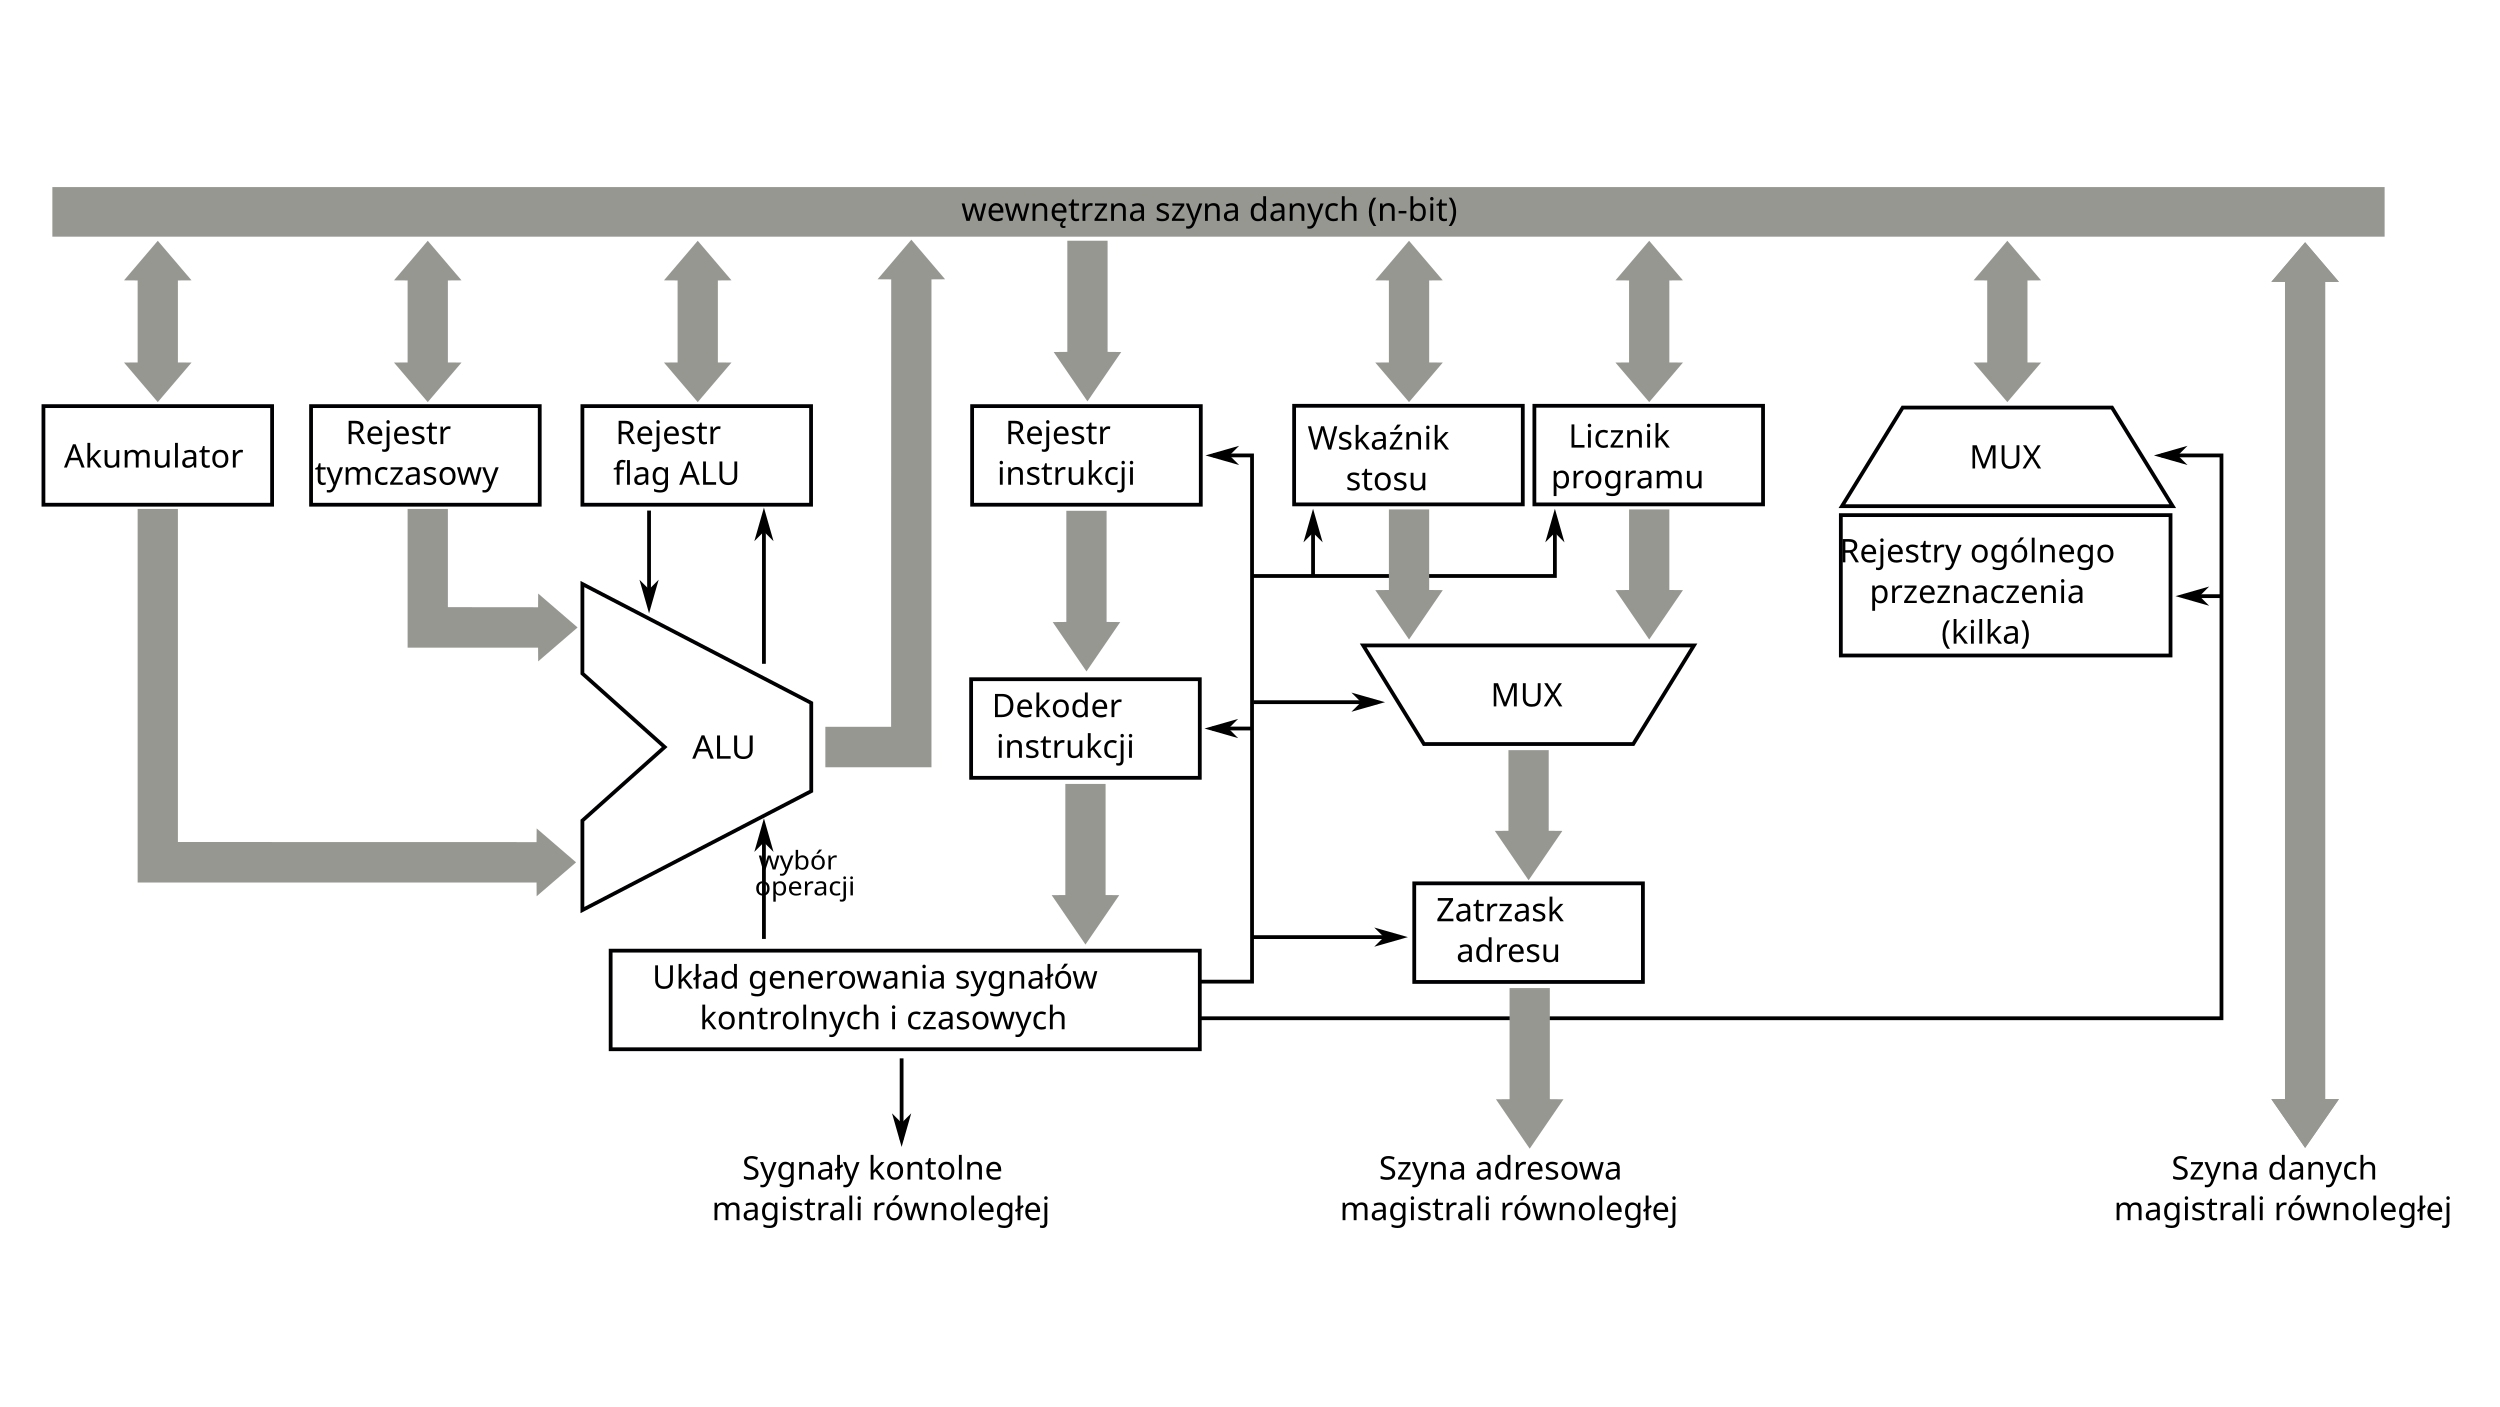
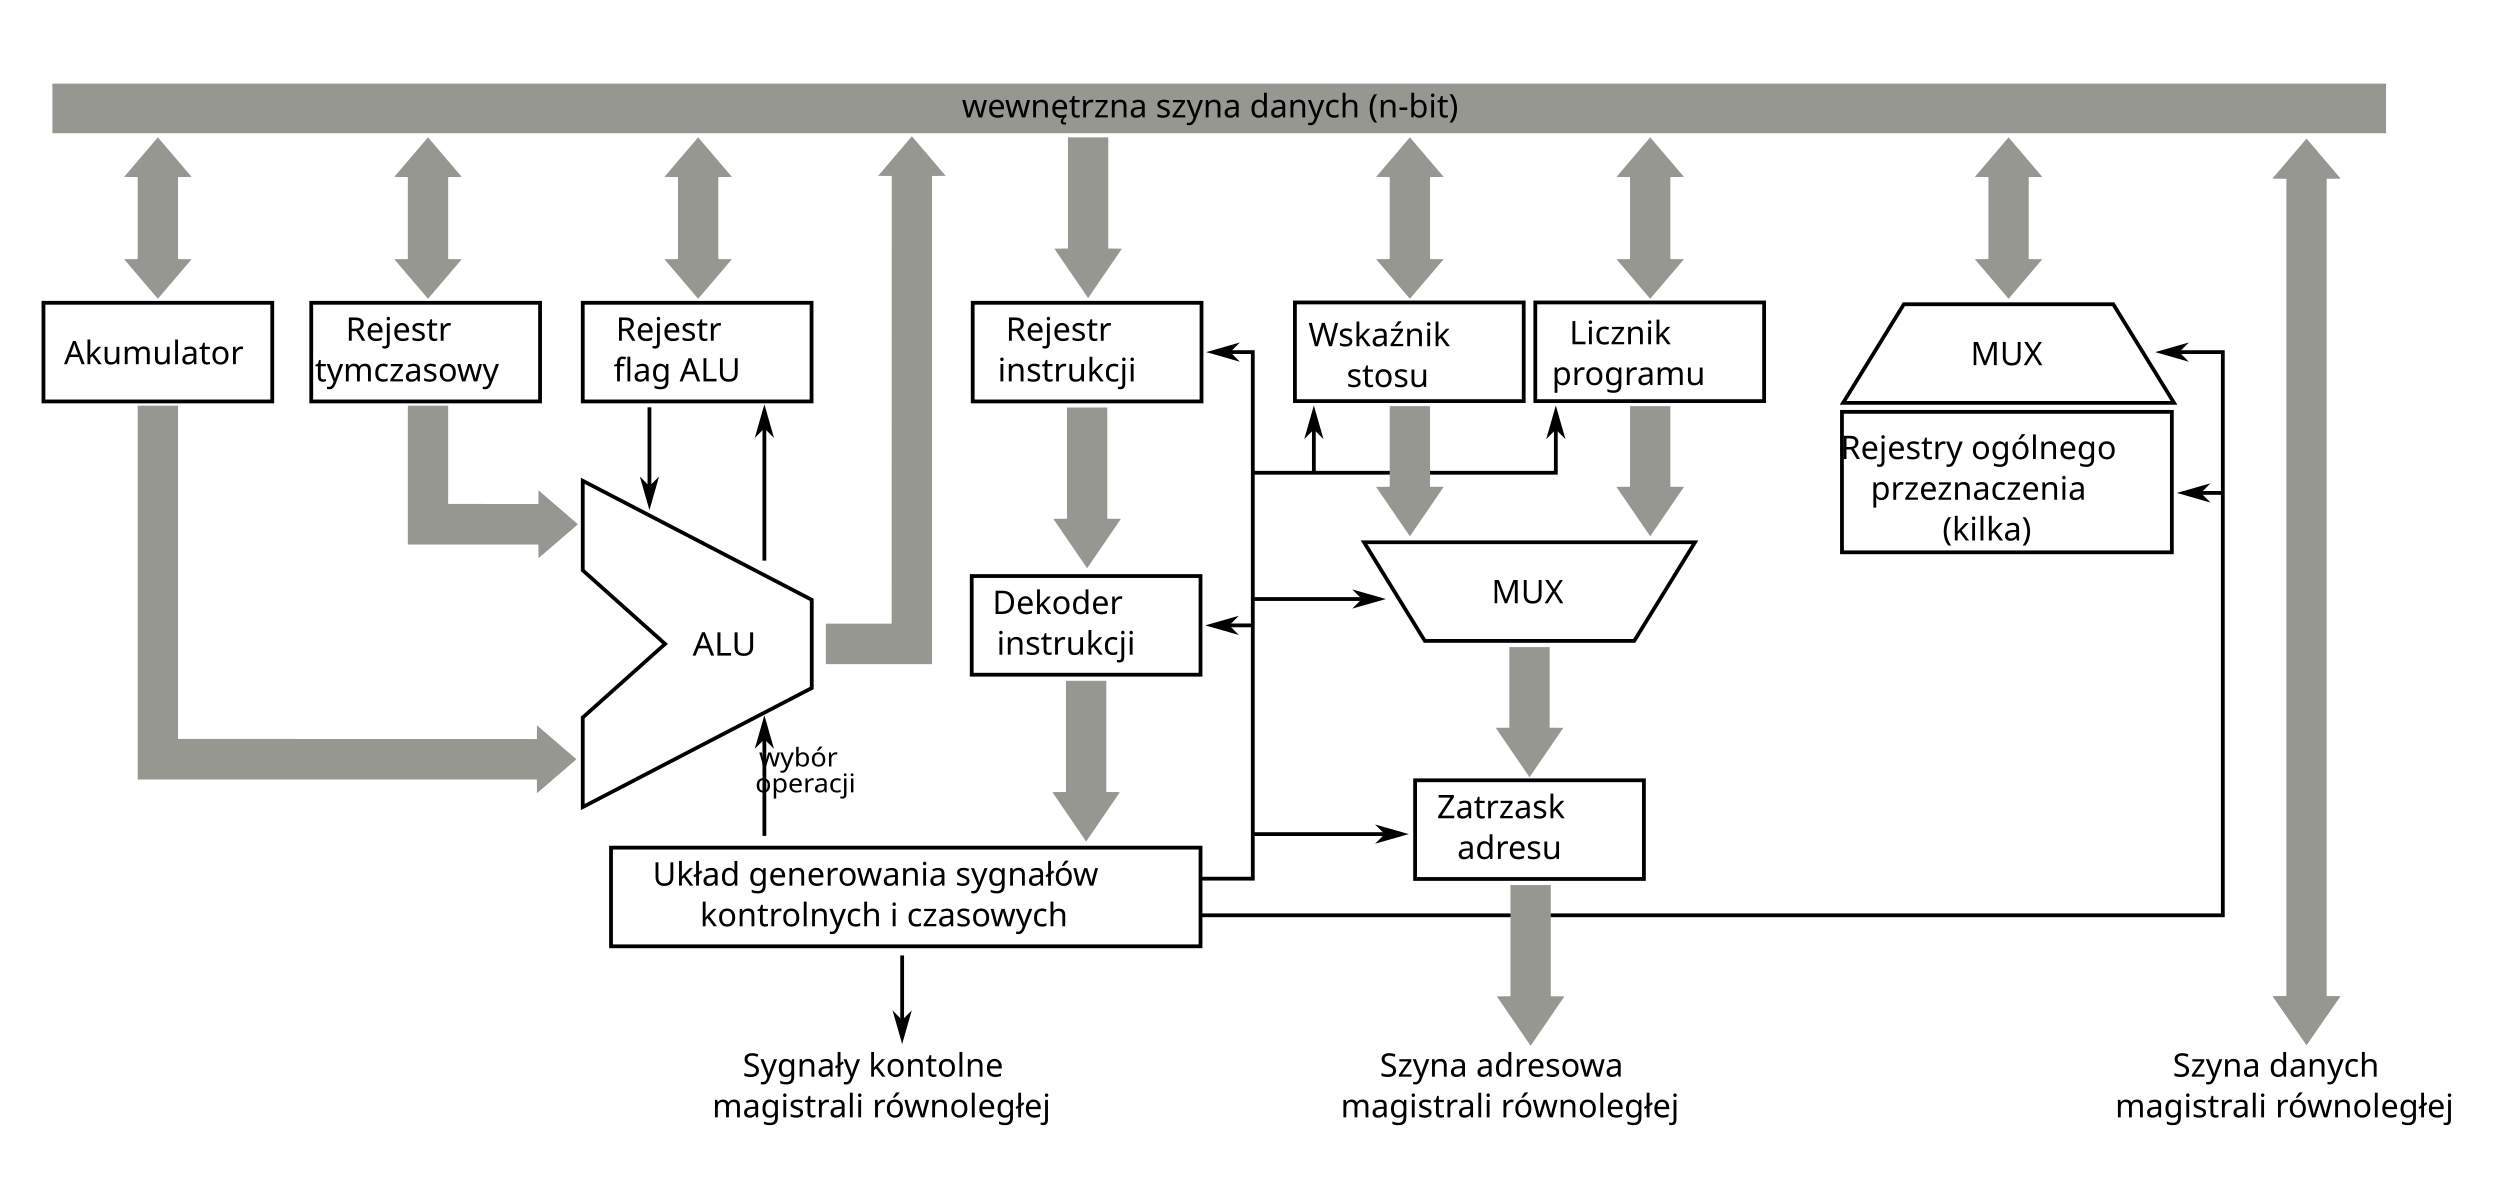
- <svg xmlns="http://www.w3.org/2000/svg" width="1248" height="702" viewBox="0 0 330.2 185.738" version="1.1" id="svg8">
+ <svg xmlns="http://www.w3.org/2000/svg" width="1248" height="600" viewBox="0 20 330 146" version="1.1" id="svg8">
  <defs id="defs2">
    <marker orient="auto" refY="0.0" refX="0.0" id="Arrow1Mend" style="overflow:visible;">
      <path id="path1169" d="M 0.0,0.0 L 5.0,-5.0 L -12.5,0.0 L 5.0,5.0 L 0.0,0.0 z " style="fill-rule:evenodd;stroke:#000000;stroke-width:1pt;stroke-opacity:1;fill:#000000;fill-opacity:1" transform="scale(0.4) rotate(180) translate(10,0)" />
    </marker>
    <marker orient="auto" refY="0.0" refX="0.0" id="Arrow1Lend" style="overflow:visible;">
      <path id="path1163" d="M 0.0,0.0 L 5.0,-5.0 L -12.5,0.0 L 5.0,5.0 L 0.0,0.0 z " style="fill-rule:evenodd;stroke:#000000;stroke-width:1pt;stroke-opacity:1;fill:#000000;fill-opacity:1" transform="scale(0.8) rotate(180) translate(12.5,0)" />
    </marker>
    <marker orient="auto" refY="0" refX="0" id="Arrow1Mend-1" style="overflow:visible">
      <path id="path1169-5" d="M 0,0 5,-5 -12.5,0 5,5 Z" style="fill:#000000;fill-opacity:1;fill-rule:evenodd;stroke:#000000;stroke-width:1pt;stroke-opacity:1" transform="matrix(-0.4,0,0,-0.4,-4,0)" />
    </marker>
    <marker orient="auto" refY="0" refX="0" id="Arrow1Mend-1-1" style="overflow:visible">
      <path id="path1169-5-0" d="M 0,0 5,-5 -12.5,0 5,5 Z" style="fill:#000000;fill-opacity:1;fill-rule:evenodd;stroke:#000000;stroke-width:1pt;stroke-opacity:1" transform="matrix(-0.4,0,0,-0.4,-4,0)" />
    </marker>
    <marker orient="auto" refY="0" refX="0" id="Arrow1Mend-1-1-6" style="overflow:visible">
      <path id="path1169-5-0-2" d="M 0,0 5,-5 -12.5,0 5,5 Z" style="fill:#000000;fill-opacity:1;fill-rule:evenodd;stroke:#000000;stroke-width:1pt;stroke-opacity:1" transform="matrix(-0.4,0,0,-0.4,-4,0)" />
    </marker>
    <marker orient="auto" refY="0" refX="0" id="Arrow1Mend-1-1-6-4" style="overflow:visible">
      <path id="path1169-5-0-2-4" d="M 0,0 5,-5 -12.5,0 5,5 Z" style="fill:#000000;fill-opacity:1;fill-rule:evenodd;stroke:#000000;stroke-width:1pt;stroke-opacity:1" transform="matrix(-0.4,0,0,-0.4,-4,0)" />
    </marker>
    <marker orient="auto" refY="0" refX="0" id="Arrow1Mend-1-1-6-9" style="overflow:visible">
      <path id="path1169-5-0-2-3" d="M 0,0 5,-5 -12.5,0 5,5 Z" style="fill:#000000;fill-opacity:1;fill-rule:evenodd;stroke:#000000;stroke-width:1pt;stroke-opacity:1" transform="matrix(-0.4,0,0,-0.4,-4,0)" />
    </marker>
    <marker orient="auto" refY="0" refX="0" id="Arrow1Mend-1-1-6-4-0" style="overflow:visible">
      <path id="path1169-5-0-2-4-5" d="M 0,0 5,-5 -12.5,0 5,5 Z" style="fill:#000000;fill-opacity:1;fill-rule:evenodd;stroke:#000000;stroke-width:1pt;stroke-opacity:1" transform="matrix(-0.4,0,0,-0.4,-4,0)" />
    </marker>
    <marker orient="auto" refY="0" refX="0" id="Arrow1Mend-1-1-6-4-0-2" style="overflow:visible">
      <path id="path1169-5-0-2-4-5-9" d="M 0,0 5,-5 -12.5,0 5,5 Z" style="fill:#000000;fill-opacity:1;fill-rule:evenodd;stroke:#000000;stroke-width:1pt;stroke-opacity:1" transform="matrix(-0.4,0,0,-0.4,-4,0)" />
    </marker>
    <marker orient="auto" refY="0" refX="0" id="Arrow1Mend-1-1-6-9-8" style="overflow:visible">
      <path id="path1169-5-0-2-3-9" d="M 0,0 5,-5 -12.5,0 5,5 Z" style="fill:#000000;fill-opacity:1;fill-rule:evenodd;stroke:#000000;stroke-width:1pt;stroke-opacity:1" transform="matrix(-0.4,0,0,-0.4,-4,0)" />
    </marker>
    <marker orient="auto" refY="0" refX="0" id="Arrow1Mend-1-1-6-4-6" style="overflow:visible">
      <path id="path1169-5-0-2-4-8" d="M 0,0 5,-5 -12.5,0 5,5 Z" style="fill:#000000;fill-opacity:1;fill-rule:evenodd;stroke:#000000;stroke-width:1pt;stroke-opacity:1" transform="matrix(-0.4,0,0,-0.4,-4,0)" />
    </marker>
    <marker orient="auto" refY="0" refX="0" id="Arrow1Mend-1-1-6-4-6-9" style="overflow:visible">
      <path id="path1169-5-0-2-4-8-0" d="M 0,0 5,-5 -12.5,0 5,5 Z" style="fill:#000000;fill-opacity:1;fill-rule:evenodd;stroke:#000000;stroke-width:1pt;stroke-opacity:1" transform="matrix(-0.4,0,0,-0.4,-4,0)" />
    </marker>
    <marker orient="auto" refY="0" refX="0" id="Arrow1Mend-1-1-6-4-3" style="overflow:visible">
      <path id="path1169-5-0-2-4-3" d="M 0,0 5,-5 -12.5,0 5,5 Z" style="fill:#000000;fill-opacity:1;fill-rule:evenodd;stroke:#000000;stroke-width:1pt;stroke-opacity:1" transform="matrix(-0.4,0,0,-0.4,-4,0)" />
    </marker>
    <marker orient="auto" refY="0" refX="0" id="Arrow1Mend-1-1-65" style="overflow:visible">
      <path id="path1169-5-0-26" d="M 0,0 5,-5 -12.5,0 5,5 Z" style="fill:#000000;fill-opacity:1;fill-rule:evenodd;stroke:#000000;stroke-width:1pt;stroke-opacity:1" transform="matrix(-0.4,0,0,-0.4,-4,0)" />
    </marker>
  </defs>
  <g id="layer1" transform="translate(0,-111.2625)" style="display:inline">
    <path id="data_bus" style="opacity:1;fill:#979792;fill-opacity:1;fill-rule:evenodd;stroke:none;stroke-width:0.265;stroke-linecap:butt;stroke-linejoin:miter;stroke-miterlimit:4;stroke-dasharray:none;stroke-dashoffset:0;stroke-opacity:1" d="m 308.923,148.491 -4.461,-5.229 -4.461,5.229 1.801,0.013 v 107.922 l -1.801,0.013 4.461,6.437 4.461,-6.437 -1.801,-0.013 V 148.505 Z" />
    <path id="rect3924-3-7-5-1" style="opacity:1;fill:#979792;fill-opacity:1;fill-rule:evenodd;stroke:none;stroke-width:0.265;stroke-linecap:butt;stroke-linejoin:miter;stroke-miterlimit:4;stroke-dasharray:none;stroke-dashoffset:0;stroke-opacity:1" d="m 25.299,148.292 -4.461,-5.229 -4.461,5.229 1.801,0.013 v 10.829 l -1.801,0.013 4.461,5.229 4.461,-5.229 -1.801,-0.013 V 148.305 Z" />
    <path style="opacity:1;fill:#979792;fill-opacity:1;fill-rule:evenodd;stroke:none;stroke-width:0.265;stroke-linecap:butt;stroke-linejoin:miter;stroke-miterlimit:4;stroke-dasharray:none;stroke-dashoffset:0;stroke-opacity:1" d="m 314.961,135.972 v 6.552 H 6.915 l -2.38e-5,-6.552 z" id="internal_bus" />
    <path style="opacity:1;fill:none;fill-opacity:1;fill-rule:evenodd;stroke:#000002;stroke-width:0.5;stroke-linecap:butt;stroke-linejoin:miter;stroke-miterlimit:4;stroke-dasharray:none;stroke-dashoffset:0;stroke-opacity:1" d="m 188.078,209.538 h 27.636 l 8.023,-13.023 h -43.682 z" id="rect818-5" />
    <path id="rect3924-3-7-5-1-4" style="opacity:1;fill:#979792;fill-opacity:1;fill-rule:evenodd;stroke:none;stroke-width:0.265;stroke-linecap:butt;stroke-linejoin:miter;stroke-miterlimit:4;stroke-dasharray:none;stroke-dashoffset:0;stroke-opacity:1" d="m 190.566,148.292 -4.461,-5.229 -4.461,5.229 1.801,0.013 v 10.829 l -1.801,0.013 4.461,5.229 4.461,-5.229 -1.801,-0.013 V 148.305 Z" />
    <rect style="opacity:1;fill:none;fill-opacity:1;fill-rule:evenodd;stroke:#000002;stroke-width:0.5;stroke-linecap:butt;stroke-linejoin:miter;stroke-miterlimit:4;stroke-dasharray:none;stroke-dashoffset:0;stroke-opacity:1" id="rect818-0" width="30.202" height="13.023" x="41.085" y="164.903" />
    <path id="rect3924-3-7-5-1-2" style="opacity:1;fill:#979792;fill-opacity:1;fill-rule:evenodd;stroke:none;stroke-width:0.265;stroke-linecap:butt;stroke-linejoin:miter;stroke-miterlimit:4;stroke-dasharray:none;stroke-dashoffset:0;stroke-opacity:1" d="m 60.958,148.292 -4.461,-5.229 -4.461,5.229 1.801,0.013 v 10.829 l -1.801,0.013 4.461,5.229 4.461,-5.229 -1.801,-0.013 V 148.305 Z" />
    <path style="opacity:1;fill:#979792;fill-opacity:1;fill-rule:evenodd;stroke:none;stroke-width:0.265;stroke-linecap:butt;stroke-linejoin:miter;stroke-miterlimit:4;stroke-dasharray:none;stroke-dashoffset:0;stroke-opacity:1" d="m 148.092,157.757 -1.801,-0.017 v -14.677 h -5.32 v 14.677 l -1.801,0.017 4.461,6.523 z" id="to_rejestr_instruckcji" />
    <path id="rect3924-3-7-5-1-2-2" style="opacity:1;fill:#979792;fill-opacity:1;fill-rule:evenodd;stroke:none;stroke-width:0.265;stroke-linecap:butt;stroke-linejoin:miter;stroke-miterlimit:4;stroke-dasharray:none;stroke-dashoffset:0;stroke-opacity:1" d="m 96.617,148.292 -4.461,-5.229 -4.461,5.229 1.801,0.013 v 10.829 l -1.801,0.013 4.461,5.229 4.461,-5.229 -1.801,-0.013 v -10.829 z" />
    <path style="opacity:1;fill:none;fill-opacity:1;fill-rule:evenodd;stroke:#000002;stroke-width:0.5;stroke-linecap:butt;stroke-linejoin:miter;stroke-miterlimit:4;stroke-dasharray:none;stroke-dashoffset:0;stroke-opacity:1" d="m 107.151,204.113 v 11.64 l -30.228,15.712 v -11.818 l 10.867,-9.714 -10.867,-9.714 v -11.818 z" id="alu" />
    <rect style="opacity:1;fill:none;fill-opacity:1;fill-rule:evenodd;stroke:#000002;stroke-width:0.5;stroke-linecap:butt;stroke-linejoin:miter;stroke-miterlimit:4;stroke-dasharray:none;stroke-dashoffset:0;stroke-opacity:1" id="rect818-0-0" width="30.202" height="13.023" x="76.923" y="164.903" />
    <rect style="opacity:1;fill:none;fill-opacity:1;fill-rule:evenodd;stroke:#000002;stroke-width:0.5;stroke-linecap:butt;stroke-linejoin:miter;stroke-miterlimit:4;stroke-dasharray:none;stroke-dashoffset:0;stroke-opacity:1" id="rect818-0-2" width="30.202" height="13.023" x="5.737" y="164.903" />
    <path id="rect3924-3-7-5-6-7-7" style="opacity:1;fill:#979792;fill-opacity:1;fill-rule:evenodd;stroke:none;stroke-width:0.265;stroke-linecap:butt;stroke-linejoin:miter;stroke-miterlimit:4;stroke-dasharray:none;stroke-dashoffset:0;stroke-opacity:1" d="m 53.837,178.48 h 5.32 v 12.974 l 11.911,0.013 0.013,-1.809 5.206,4.481 -5.206,4.481 -0.013,-1.809 H 53.837 Z" />
    <path id="rect3924-3-7-5-6-7-7-6" style="opacity:1;fill:#979792;fill-opacity:1;fill-rule:evenodd;stroke:none;stroke-width:0.265;stroke-linecap:butt;stroke-linejoin:miter;stroke-miterlimit:4;stroke-dasharray:none;stroke-dashoffset:0;stroke-opacity:1" d="m 18.178,178.48 h 5.32 v 43.995 l 47.369,0.013 0.013,-1.809 5.206,4.481 -5.206,4.481 -0.013,-1.809 h -52.689 z" />
    <path id="rect3924-3-7-5-6-7-7-2" style="opacity:1;fill:#979792;fill-opacity:1;fill-rule:evenodd;stroke:none;stroke-width:0.265;stroke-linecap:butt;stroke-linejoin:miter;stroke-miterlimit:4;stroke-dasharray:none;stroke-dashoffset:0;stroke-opacity:1" d="m 109.012,212.605 v -5.343 h 8.684 l 0.013,-59.099 -1.801,-0.013 4.461,-5.229 4.461,5.229 -1.801,0.013 v 64.442 z" />
    <path style="fill:none;stroke:#000000;stroke-width:0.5;stroke-linecap:butt;stroke-linejoin:miter;stroke-miterlimit:4;stroke-dasharray:none;stroke-opacity:1;marker-end:url(#Arrow1Mend)" d="m 85.727,178.7 v 12.59" id="path1158" />
    <path style="fill:none;stroke:#000000;stroke-width:0.5;stroke-linecap:butt;stroke-linejoin:miter;stroke-miterlimit:4;stroke-dasharray:none;stroke-opacity:1;marker-end:url(#Arrow1Mend-1)" d="M 100.899,198.938 V 179.287" id="path1158-9" />
    <rect style="opacity:1;fill:none;fill-opacity:1;fill-rule:evenodd;stroke:#000002;stroke-width:0.5;stroke-linecap:butt;stroke-linejoin:miter;stroke-miterlimit:4;stroke-dasharray:none;stroke-dashoffset:0;stroke-opacity:1" id="rejestr_instruckcji" width="30.202" height="13.023" x="128.398" y="164.903" />
    <path style="opacity:1;fill:#979792;fill-opacity:1;fill-rule:evenodd;stroke:none;stroke-width:0.265;stroke-linecap:butt;stroke-linejoin:miter;stroke-miterlimit:4;stroke-dasharray:none;stroke-dashoffset:0;stroke-opacity:1" d="m 147.961,193.425 -1.801,-0.017 V 178.732 h -5.32 v 14.677 l -1.801,0.017 4.461,6.523 z" id="to_dekoder_instruckcji" />
    <rect style="opacity:1;fill:none;fill-opacity:1;fill-rule:evenodd;stroke:#000002;stroke-width:0.5;stroke-linecap:butt;stroke-linejoin:miter;stroke-miterlimit:4;stroke-dasharray:none;stroke-dashoffset:0;stroke-opacity:1" id="dekoder_instruckcji" width="30.202" height="13.023" x="128.266" y="200.974" />
    <path style="opacity:1;fill:#979792;fill-opacity:1;fill-rule:evenodd;stroke:none;stroke-width:0.265;stroke-linecap:butt;stroke-linejoin:miter;stroke-miterlimit:4;stroke-dasharray:none;stroke-dashoffset:0;stroke-opacity:1" d="m 147.829,229.496 -1.801,-0.017 v -14.677 h -5.32 v 14.677 l -1.801,0.017 4.461,6.523 z" id="to_konfiguracja" />
    <rect style="opacity:1;fill:none;fill-opacity:1;fill-rule:evenodd;stroke:#000002;stroke-width:0.5;stroke-linecap:butt;stroke-linejoin:miter;stroke-miterlimit:4;stroke-dasharray:none;stroke-dashoffset:0;stroke-opacity:1" id="konfigurator" width="77.815" height="13.023" x="80.654" y="236.825" />
    <path style="fill:none;stroke:#000000;stroke-width:0.5;stroke-linecap:butt;stroke-linejoin:miter;stroke-miterlimit:4;stroke-dasharray:none;stroke-opacity:1;marker-end:url(#Arrow1Mend-1-1)" d="M 100.899,235.276 V 220.329" id="sygnaly_kontrolne8" />
    <path style="fill:none;stroke:#000000;stroke-width:0.5;stroke-linecap:butt;stroke-linejoin:miter;stroke-miterlimit:4;stroke-dasharray:none;stroke-opacity:1;marker-end:url(#Arrow1Mend-1-1-6)" d="m 158.469,240.919 h 6.9 v -69.505 h -5.163" id="sygnaly_kontrolne3" />
    <path style="fill:none;stroke:#000000;stroke-width:0.5;stroke-linecap:butt;stroke-linejoin:miter;stroke-miterlimit:4;stroke-dasharray:none;stroke-opacity:1;marker-end:url(#Arrow1Mend-1-1-6-4)" d="m 165.237,207.485 h -5.163" id="sygnaly_kontrolne7" />
    <path style="fill:none;stroke:#000000;stroke-width:0.5;stroke-linecap:butt;stroke-linejoin:miter;stroke-miterlimit:4;stroke-dasharray:none;stroke-opacity:1;marker-end:url(#Arrow1Mend-1-1-6-4-0)" d="m 165.368,187.339 h 40.001 v -7.897" id="sygnaly_kontrolne4" />
    <path style="fill:none;stroke:#000000;stroke-width:0.5;stroke-linecap:butt;stroke-linejoin:miter;stroke-miterlimit:4;stroke-dasharray:none;stroke-opacity:1;marker-end:url(#Arrow1Mend-1-1-6-4-0-2)" d="m 173.429,187.324 v -7.882" id="sygnaly_kontrolne5" />
    <path style="opacity:1;fill:none;fill-opacity:1;fill-rule:evenodd;stroke:#000002;stroke-width:0.5;stroke-linecap:butt;stroke-linejoin:miter;stroke-miterlimit:4;stroke-dasharray:none;stroke-dashoffset:0;stroke-opacity:1" d="m 251.311,165.091 h 27.636 l 8.023,13.023 h -43.682 z" id="rect818-5-3" />
    <path id="to_from_registers" style="opacity:1;fill:#979792;fill-opacity:1;fill-rule:evenodd;stroke:none;stroke-width:0.265;stroke-linecap:butt;stroke-linejoin:miter;stroke-miterlimit:4;stroke-dasharray:none;stroke-dashoffset:0;stroke-opacity:1" d="m 269.591,148.292 -4.461,-5.229 -4.461,5.229 1.801,0.013 v 10.829 l -1.801,0.013 4.461,5.229 4.461,-5.229 -1.801,-0.013 V 148.305 Z" />
    <rect style="opacity:1;fill:none;fill-opacity:1;fill-rule:evenodd;stroke:#000002;stroke-width:0.5;stroke-linecap:butt;stroke-linejoin:miter;stroke-miterlimit:4;stroke-dasharray:none;stroke-dashoffset:0;stroke-opacity:1" id="rect818-0-0-1-0-9" width="43.546" height="18.541" x="243.138" y="179.3" />
    <path style="fill:none;stroke:#000000;stroke-width:0.5;stroke-linecap:butt;stroke-linejoin:miter;stroke-miterlimit:4;stroke-dasharray:none;stroke-opacity:1;marker-end:url(#Arrow1Mend-1-1-6-9-8)" d="m 158.549,245.754 h 134.864 v -74.339 h -7.943" id="sygnaly_kontrolne10" />
    <path id="rect3924-3-7-5-1-4-8" style="opacity:1;fill:#979792;fill-opacity:1;fill-rule:evenodd;stroke:none;stroke-width:0.265;stroke-linecap:butt;stroke-linejoin:miter;stroke-miterlimit:4;stroke-dasharray:none;stroke-dashoffset:0;stroke-opacity:1" d="m 222.288,148.292 -4.461,-5.229 -4.461,5.229 1.801,0.013 v 10.829 l -1.801,0.013 4.461,5.229 4.461,-5.229 -1.801,-0.013 V 148.305 Z" />
    <path style="opacity:1;fill:#979792;fill-opacity:1;fill-rule:evenodd;stroke:none;stroke-width:0.265;stroke-linecap:butt;stroke-linejoin:miter;stroke-miterlimit:4;stroke-dasharray:none;stroke-dashoffset:0;stroke-opacity:1" d="m 190.566,189.206 -1.801,-0.017 v -10.648 h -5.32 v 10.648 l -1.801,0.017 4.461,6.523 z" id="rect3924-3-7-5-67-5-3" />
    <path style="opacity:1;fill:#979792;fill-opacity:1;fill-rule:evenodd;stroke:none;stroke-width:0.265;stroke-linecap:butt;stroke-linejoin:miter;stroke-miterlimit:4;stroke-dasharray:none;stroke-dashoffset:0;stroke-opacity:1" d="m 222.288,189.206 -1.801,-0.017 v -10.648 h -5.32 v 10.648 l -1.801,0.017 4.461,6.523 z" id="from_licznik_programu" />
    <rect style="opacity:1;fill:none;fill-opacity:1;fill-rule:evenodd;stroke:#000002;stroke-width:0.5;stroke-linecap:butt;stroke-linejoin:miter;stroke-miterlimit:4;stroke-dasharray:none;stroke-dashoffset:0;stroke-opacity:1" id="rect818-0-0-3" width="30.202" height="13.023" x="170.928" y="164.86" />
    <rect style="opacity:1;fill:none;fill-opacity:1;fill-rule:evenodd;stroke:#000002;stroke-width:0.5;stroke-linecap:butt;stroke-linejoin:miter;stroke-miterlimit:4;stroke-dasharray:none;stroke-dashoffset:0;stroke-opacity:1" id="licznik_programu" width="30.202" height="13.023" x="202.661" y="164.86" />
    <rect style="opacity:1;fill:none;fill-opacity:1;fill-rule:evenodd;stroke:#000002;stroke-width:0.5;stroke-linecap:butt;stroke-linejoin:miter;stroke-miterlimit:4;stroke-dasharray:none;stroke-dashoffset:0;stroke-opacity:1" id="zatrzask_adresu" width="30.202" height="13.023" x="186.794" y="227.935" />
    <path style="opacity:1;fill:#979792;fill-opacity:1;fill-rule:evenodd;stroke:none;stroke-width:0.265;stroke-linecap:butt;stroke-linejoin:miter;stroke-miterlimit:4;stroke-dasharray:none;stroke-dashoffset:0;stroke-opacity:1" d="m 206.357,221.009 -1.801,-0.017 v -10.648 h -5.32 v 10.648 l -1.801,0.017 4.461,6.523 z" id="from_adres_mux" />
    <path style="opacity:1;fill:#979792;fill-opacity:1;fill-rule:evenodd;stroke:none;stroke-width:0.265;stroke-linecap:butt;stroke-linejoin:miter;stroke-miterlimit:4;stroke-dasharray:none;stroke-dashoffset:0;stroke-opacity:1" d="m 206.504,256.457 -1.801,-0.017 v -14.677 h -5.32 v 14.677 l -1.801,0.017 4.461,6.523 z" id="to_szyna_adresowa" />
    <path style="fill:none;stroke:#000000;stroke-width:0.5;stroke-linecap:butt;stroke-linejoin:miter;stroke-miterlimit:4;stroke-dasharray:none;stroke-opacity:1;marker-end:url(#Arrow1Mend-1-1-6-4-6)" d="M 165.558,204.006 H 181.953" id="sygnaly_kontrolne6" />
    <path style="fill:none;stroke:#000000;stroke-width:0.5;stroke-linecap:butt;stroke-linejoin:miter;stroke-miterlimit:4;stroke-dasharray:none;stroke-opacity:1;marker-end:url(#Arrow1Mend-1-1-6-4-6-9)" d="m 165.366,235.037 h 19.604" id="sygnaly_kontrolne12" />
    <path style="fill:none;stroke:#000000;stroke-width:0.5;stroke-linecap:butt;stroke-linejoin:miter;stroke-miterlimit:4;stroke-dasharray:none;stroke-opacity:1;marker-end:url(#Arrow1Mend-1-1-6-4-3)" d="m 293.492,190.002 h -5.163" id="sygnaly_kontrolne11" />
    <path style="fill:none;stroke:#000000;stroke-width:0.5;stroke-linecap:butt;stroke-linejoin:miter;stroke-miterlimit:4;stroke-dasharray:none;stroke-opacity:1;marker-end:url(#Arrow1Mend-1-1-65)" d="m 119.085,251.052 v 10.716" id="sygnaly_kontrolne2" />
    <path id="data_bus_down" style="fill:#979792;fill-opacity:1;fill-rule:evenodd;stroke:none;stroke-width:0.265;stroke-linecap:butt;stroke-linejoin:miter;stroke-miterlimit:4;stroke-dasharray:none;stroke-dashoffset:0;stroke-opacity:1" d="m 301.801,256.427 -1.801,0.013 4.461,6.437 4.461,-6.437 -1.801,-0.013 c -2.617,0 -0.933,0 -5.32,0 z" />
    <path id="data_bus_up" style="fill:#979792;fill-opacity:1;fill-rule:evenodd;stroke:none;stroke-width:0.265;stroke-linecap:butt;stroke-linejoin:miter;stroke-miterlimit:4;stroke-dasharray:none;stroke-dashoffset:0;stroke-opacity:1" d="m 308.923,148.491 -4.461,-5.229 -4.461,5.229 1.801,0.013 c 2.801,0 1.883,2e-5 5.32,2e-5 z" />
  </g>
  <g id="layer3" style="display:inline">
    <text xml:space="preserve" style="font-style:normal;font-variant:normal;font-weight:normal;font-stretch:normal;font-size:4.288px;line-height:1.25;font-family:sans-serif;-inkscape-font-specification:sans-serif;text-align:center;letter-spacing:0px;word-spacing:0px;text-anchor:middle;fill:#000000;fill-opacity:1;stroke:none;stroke-width:0.265" x="304.985" y="266.476" id="text822-0-6-9-8-8-8" transform="matrix(0.9978459,0,0,1.002159,0,-111.2625)">
      <tspan x="304.985" y="266.476" style="font-style:normal;font-variant:normal;font-weight:normal;font-stretch:normal;font-family:sans-serif;-inkscape-font-specification:sans-serif;text-align:center;text-anchor:middle;stroke-width:0.265" id="tspan958-8-4-0-6-7">Szyna danych</tspan>
      <tspan x="304.985" y="271.836" style="font-style:normal;font-variant:normal;font-weight:normal;font-stretch:normal;font-family:sans-serif;-inkscape-font-specification:sans-serif;text-align:center;text-anchor:middle;stroke-width:0.265" id="tspan10950-0">magistrali równoległej</tspan>
    </text>
    <flowRoot xml:space="preserve" id="flowRoot11327" style="font-style:normal;font-variant:normal;font-weight:normal;font-stretch:normal;font-size:16px;line-height:1.25;font-family:sans-serif;-inkscape-font-specification:sans-serif;text-align:center;letter-spacing:0px;word-spacing:0px;text-anchor:middle;fill:#000000;fill-opacity:1;stroke:none;stroke-width:1.316" transform="matrix(0.2005709,0,0,0.2014378,7.307389,-66.4219)">
      <flowRegion id="flowRegion11329" style="font-style:normal;font-variant:normal;font-weight:normal;font-stretch:normal;font-size:16px;font-family:sans-serif;-inkscape-font-specification:sans-serif;text-align:center;text-anchor:middle;stroke-width:1.316">
        <rect id="rect11331" width="256.579" height="96.975" x="89.904" y="775.741" style="font-style:normal;font-variant:normal;font-weight:normal;font-stretch:normal;font-size:16px;font-family:sans-serif;-inkscape-font-specification:sans-serif;text-align:center;text-anchor:middle;stroke-width:1.316" />
      </flowRegion>
      <flowPara id="flowPara11339" style="font-style:italic;font-variant:normal;font-weight:normal;font-stretch:normal;font-family:sans-serif;-inkscape-font-specification:'sans-serif Italic';stroke-width:1.316">ALU jest jednostką potrafiącą wykonywać podstawowe operacje artmetyczne i logiczne na dwóch argumentach</flowPara>
    </flowRoot>
    <flowRoot xml:space="preserve" id="flowRoot11327-8" style="font-style:normal;font-variant:normal;font-weight:normal;font-stretch:normal;font-size:16px;line-height:1.25;font-family:sans-serif;-inkscape-font-specification:sans-serif;text-align:center;letter-spacing:0px;word-spacing:0px;text-anchor:middle;fill:#000000;fill-opacity:1;stroke:none;stroke-width:1.316" transform="matrix(0.2005709,0,0,0.2014378,211.3332,-42.63605)">
      <flowRegion id="flowRegion11329-6" style="font-style:normal;font-variant:normal;font-weight:normal;font-stretch:normal;font-size:16px;font-family:sans-serif;-inkscape-font-specification:sans-serif;text-align:center;text-anchor:middle;stroke-width:1.316">
        <rect id="rect11331-0" width="288.007" height="122.689" x="89.904" y="775.741" style="font-style:normal;font-variant:normal;font-weight:normal;font-stretch:normal;font-size:16px;font-family:sans-serif;-inkscape-font-specification:sans-serif;text-align:center;text-anchor:middle;stroke-width:1.316" />
      </flowRegion>
      <flowPara id="flowPara11339-4" style="font-style:italic;font-variant:normal;font-weight:normal;font-stretch:normal;font-family:sans-serif;-inkscape-font-specification:'sans-serif Italic';stroke-width:1.316">Licznik programu przechowuje adres następnej instrukcji może być załadowany dowolną wartością celem wykonania skoku</flowPara>
    </flowRoot>
    <flowRoot xml:space="preserve" id="flowRoot11327-8-6" style="font-style:normal;font-variant:normal;font-weight:normal;font-stretch:normal;font-size:16px;line-height:1.25;font-family:sans-serif;-inkscape-font-specification:sans-serif;text-align:center;letter-spacing:0px;word-spacing:0px;text-anchor:middle;fill:#000000;fill-opacity:1;stroke:none;stroke-width:1.316" transform="matrix(0.2005709,0,0,0.2014378,211.3653,-64.91807)">
      <flowRegion id="flowRegion11329-6-7" style="font-style:normal;font-variant:normal;font-weight:normal;font-stretch:normal;font-size:16px;font-family:sans-serif;-inkscape-font-specification:sans-serif;text-align:center;text-anchor:middle;stroke-width:1.316">
        <rect id="rect11331-0-6" width="288.007" height="122.689" x="89.904" y="775.741" style="font-style:normal;font-variant:normal;font-weight:normal;font-stretch:normal;font-size:16px;font-family:sans-serif;-inkscape-font-specification:sans-serif;text-align:center;text-anchor:middle;stroke-width:1.316" />
      </flowRegion>
      <flowPara id="flowPara11339-4-0" style="font-style:italic;font-variant:normal;font-weight:normal;font-stretch:normal;font-family:sans-serif;-inkscape-font-specification:'sans-serif Italic';stroke-width:1.316">Wskaźnik stosu przechowuje adres wierchołka stosu, używany jest m.in. celem odkładanai na stos aktualnego stanu CPU przy wywołaniach funkcji i przerwaniach</flowPara>
    </flowRoot>
    <flowRoot xml:space="preserve" id="flowRoot11327-8-9" style="font-style:normal;font-variant:normal;font-weight:normal;font-stretch:normal;font-size:16px;line-height:1.25;font-family:sans-serif;-inkscape-font-specification:sans-serif;text-align:center;letter-spacing:0px;word-spacing:0px;text-anchor:middle;fill:#000000;fill-opacity:1;stroke:none;stroke-width:1.316" transform="matrix(0.2005709,0,0,0.2014378,-14.09969,-25.59255)">
      <flowRegion id="flowRegion11329-6-75" style="font-style:normal;font-variant:normal;font-weight:normal;font-stretch:normal;font-size:16px;font-family:sans-serif;-inkscape-font-specification:sans-serif;text-align:center;text-anchor:middle;stroke-width:1.316">
        <rect id="rect11331-0-9" width="369.436" height="112.689" x="89.904" y="775.741" style="font-style:normal;font-variant:normal;font-weight:normal;font-stretch:normal;font-size:16px;font-family:sans-serif;-inkscape-font-specification:sans-serif;text-align:center;text-anchor:middle;stroke-width:1.316" />
      </flowRegion>
      <flowPara id="flowPara11339-4-7" style="font-style:italic;font-variant:normal;font-weight:normal;font-stretch:normal;font-family:sans-serif;-inkscape-font-specification:'sans-serif Italic';stroke-width:1.316">Układ generowania sygnałów kontrolnych i czasowych odpowiada za generowania sygnałów kontrolujących rejestry, multipleksery, magistralę itd zgodnie z konfiguracją uzyskaną z dekodera instrukcji</flowPara>
    </flowRoot>
    <text xml:space="preserve" style="font-style:normal;font-variant:normal;font-weight:normal;font-stretch:normal;font-size:4.288px;line-height:1.25;font-family:sans-serif;-inkscape-font-specification:sans-serif;letter-spacing:0px;word-spacing:0px;fill:#000000;fill-opacity:1;stroke:none;stroke-width:0.265" x="8.469" y="172.644" id="text822" transform="matrix(0.9978459,0,0,1.002159,0,-111.2625)">
      <tspan id="tspan820" x="8.469" y="172.644" style="font-style:normal;font-variant:normal;font-weight:normal;font-stretch:normal;font-family:sans-serif;-inkscape-font-specification:sans-serif;stroke-width:0.265">Akumulator</tspan>
    </text>
    <text xml:space="preserve" style="font-style:normal;font-variant:normal;font-weight:normal;font-stretch:normal;font-size:4.288px;line-height:1.25;font-family:sans-serif;-inkscape-font-specification:sans-serif;letter-spacing:0px;word-spacing:0px;fill:#000000;fill-opacity:1;stroke:none;stroke-width:0.265" x="197.298" y="204.122" id="text822-6" transform="matrix(0.9978459,0,0,1.002159,0,-111.2625)">
      <tspan x="197.298" y="204.122" style="font-style:normal;font-variant:normal;font-weight:normal;font-stretch:normal;font-family:sans-serif;-inkscape-font-specification:sans-serif;stroke-width:0.265" id="tspan918">MUX</tspan>
    </text>
    <text xml:space="preserve" style="font-style:normal;font-variant:normal;font-weight:normal;font-stretch:normal;font-size:4.288px;line-height:1.25;font-family:sans-serif;-inkscape-font-specification:sans-serif;text-align:center;letter-spacing:0px;word-spacing:0px;text-anchor:middle;fill:#000000;fill-opacity:1;stroke:none;stroke-width:0.265" x="56.625" y="169.548" id="text822-0" transform="matrix(0.9978459,0,0,1.002159,0,-111.2625)">
      <tspan id="tspan820-4" x="56.625" y="169.548" style="font-style:normal;font-variant:normal;font-weight:normal;font-stretch:normal;font-family:sans-serif;-inkscape-font-specification:sans-serif;text-align:center;text-anchor:middle;stroke-width:0.265">Rejestr</tspan>
      <tspan x="56.625" y="174.908" style="font-style:normal;font-variant:normal;font-weight:normal;font-stretch:normal;font-family:sans-serif;-inkscape-font-specification:sans-serif;text-align:center;text-anchor:middle;stroke-width:0.265" id="tspan958">tymczasowy</tspan>
    </text>
    <text xml:space="preserve" style="font-style:normal;font-variant:normal;font-weight:normal;font-stretch:normal;font-size:4.288px;line-height:1.25;font-family:sans-serif;-inkscape-font-specification:sans-serif;text-align:center;letter-spacing:0px;word-spacing:0px;text-anchor:middle;fill:#000000;fill-opacity:1;stroke:none;stroke-width:0.265" x="92.361" y="169.548" id="text822-0-6" transform="matrix(0.9978459,0,0,1.002159,0,-111.2625)">
      <tspan id="tspan820-4-9" x="92.361" y="169.548" style="font-style:normal;font-variant:normal;font-weight:normal;font-stretch:normal;font-family:sans-serif;-inkscape-font-specification:sans-serif;text-align:center;text-anchor:middle;stroke-width:0.265">Rejestr</tspan>
      <tspan x="92.361" y="174.908" style="font-style:normal;font-variant:normal;font-weight:normal;font-stretch:normal;font-family:sans-serif;-inkscape-font-specification:sans-serif;text-align:center;text-anchor:middle;stroke-width:0.265" id="tspan958-8">flag ALU</tspan>
    </text>
    <text xml:space="preserve" style="font-style:normal;font-variant:normal;font-weight:normal;font-stretch:normal;font-size:4.377px;line-height:1.25;font-family:sans-serif;-inkscape-font-specification:sans-serif;letter-spacing:0px;word-spacing:0px;fill:#000000;fill-opacity:1;stroke:none;stroke-width:0.265" x="89.763" y="215.389" id="alu_txt" transform="matrix(1.018537,0,0,0.9818007,0,-111.2625)">
      <tspan x="89.763" y="215.389" style="font-style:normal;font-variant:normal;font-weight:normal;font-stretch:normal;font-family:sans-serif;-inkscape-font-specification:sans-serif;stroke-width:0.265" id="tspan918-6">ALU</tspan>
    </text>
    <text xml:space="preserve" style="font-style:normal;font-variant:normal;font-weight:normal;font-stretch:normal;font-size:4.288px;line-height:1.25;font-family:sans-serif;-inkscape-font-specification:sans-serif;text-align:center;letter-spacing:0px;word-spacing:0px;text-anchor:middle;fill:#000000;fill-opacity:1;stroke:none;stroke-width:0.265" x="143.947" y="169.548" id="rejestr_instruckcji_txt" transform="matrix(0.9978459,0,0,1.002159,0,-111.2625)">
      <tspan id="tspan820-4-9-1" x="143.947" y="169.548" style="font-style:normal;font-variant:normal;font-weight:normal;font-stretch:normal;font-family:sans-serif;-inkscape-font-specification:sans-serif;text-align:center;text-anchor:middle;stroke-width:0.265">Rejestr</tspan>
      <tspan x="143.947" y="174.908" style="font-style:normal;font-variant:normal;font-weight:normal;font-stretch:normal;font-family:sans-serif;-inkscape-font-specification:sans-serif;text-align:center;text-anchor:middle;stroke-width:0.265" id="tspan958-8-4">instrukcji</tspan>
    </text>
    <text xml:space="preserve" style="font-style:normal;font-variant:normal;font-weight:normal;font-stretch:normal;font-size:4.288px;line-height:1.25;font-family:sans-serif;-inkscape-font-specification:sans-serif;text-align:center;letter-spacing:0px;word-spacing:0px;text-anchor:middle;fill:#000000;fill-opacity:1;stroke:none;stroke-width:0.265" x="143.815" y="205.541" id="dekoder_instruckcji_txt" transform="matrix(0.9978459,0,0,1.002159,0,-111.2625)">
      <tspan id="tspan820-4-9-1-7" x="143.815" y="205.541" style="font-style:normal;font-variant:normal;font-weight:normal;font-stretch:normal;font-family:sans-serif;-inkscape-font-specification:sans-serif;text-align:center;text-anchor:middle;stroke-width:0.265">Dekoder</tspan>
      <tspan x="143.815" y="210.901" style="font-style:normal;font-variant:normal;font-weight:normal;font-stretch:normal;font-family:sans-serif;-inkscape-font-specification:sans-serif;text-align:center;text-anchor:middle;stroke-width:0.265" id="tspan958-8-4-0">instrukcji</tspan>
    </text>
    <text xml:space="preserve" style="font-style:normal;font-variant:normal;font-weight:normal;font-stretch:normal;font-size:4.288px;line-height:1.25;font-family:sans-serif;-inkscape-font-specification:sans-serif;text-align:center;letter-spacing:0px;word-spacing:0px;text-anchor:middle;fill:#000000;fill-opacity:1;stroke:none;stroke-width:0.265" x="119.724" y="241.315" id="konfigurator_txt" transform="matrix(0.9978459,0,0,1.002159,0,-111.2625)">
      <tspan x="119.724" y="241.315" style="font-style:normal;font-variant:normal;font-weight:normal;font-stretch:normal;font-family:sans-serif;-inkscape-font-specification:sans-serif;text-align:center;text-anchor:middle;stroke-width:0.265" id="konfigurator_txt1">Układ generowania sygnałów</tspan>
      <tspan x="119.724" y="246.675" style="font-style:normal;font-variant:normal;font-weight:normal;font-stretch:normal;font-family:sans-serif;-inkscape-font-specification:sans-serif;text-align:center;text-anchor:middle;stroke-width:0.265" id="konfigurator_txt2">kontrolnych i czasowych</tspan>
    </text>
    <text xml:space="preserve" style="font-style:normal;font-variant:normal;font-weight:normal;font-stretch:normal;font-size:4.288px;line-height:1.25;font-family:sans-serif;-inkscape-font-specification:sans-serif;text-align:center;letter-spacing:0px;word-spacing:0px;text-anchor:middle;fill:#000000;fill-opacity:1;stroke:none;stroke-width:0.265" x="186.368" y="170.269" id="text822-0-6-9-83" transform="matrix(0.9978459,0,0,1.002159,0,-111.2625)">
      <tspan x="186.368" y="170.269" style="font-style:normal;font-variant:normal;font-weight:normal;font-stretch:normal;font-family:sans-serif;-inkscape-font-specification:sans-serif;text-align:center;text-anchor:middle;stroke-width:0.265" id="tspan958-8-4-04">Wskaźnik</tspan>
      <tspan x="186.368" y="175.629" style="font-style:normal;font-variant:normal;font-weight:normal;font-stretch:normal;font-family:sans-serif;-inkscape-font-specification:sans-serif;text-align:center;text-anchor:middle;stroke-width:0.265" id="tspan3232">stosu</tspan>
    </text>
    <text xml:space="preserve" style="font-style:normal;font-variant:normal;font-weight:normal;font-stretch:normal;font-size:4.288px;line-height:1.25;font-family:sans-serif;-inkscape-font-specification:sans-serif;text-align:center;letter-spacing:0px;word-spacing:0px;text-anchor:middle;fill:#000000;fill-opacity:1;stroke:none;stroke-width:0.265" x="218.234" y="170.014" id="licznik_programu_txt" transform="matrix(0.9978459,0,0,1.002159,0,-111.2625)">
      <tspan x="218.234" y="170.014" style="font-style:normal;font-variant:normal;font-weight:normal;font-stretch:normal;font-family:sans-serif;-inkscape-font-specification:sans-serif;text-align:center;text-anchor:middle;stroke-width:0.265" id="licznik_programu_txt1">Licznik</tspan>
      <tspan x="218.234" y="175.375" style="font-style:normal;font-variant:normal;font-weight:normal;font-stretch:normal;font-family:sans-serif;-inkscape-font-specification:sans-serif;text-align:center;text-anchor:middle;stroke-width:0.265" id="licznik_programu_txt2">programu</tspan>
    </text>
    <text xml:space="preserve" style="font-style:normal;font-variant:normal;font-weight:normal;font-stretch:normal;font-size:4.288px;line-height:1.25;font-family:sans-serif;-inkscape-font-specification:sans-serif;letter-spacing:0px;word-spacing:0px;fill:#000000;fill-opacity:1;stroke:none;stroke-width:0.265" x="260.668" y="172.766" id="text822-6-5" transform="matrix(0.9978459,0,0,1.002159,0,-111.2625)">
      <tspan x="260.668" y="172.766" style="font-style:normal;font-variant:normal;font-weight:normal;font-stretch:normal;font-family:sans-serif;-inkscape-font-specification:sans-serif;stroke-width:0.265" id="tspan918-1">MUX</tspan>
    </text>
    <text xml:space="preserve" style="font-style:normal;font-variant:normal;font-weight:normal;font-stretch:normal;font-size:4.288px;line-height:1.25;font-family:sans-serif;-inkscape-font-specification:sans-serif;text-align:center;letter-spacing:0px;word-spacing:0px;text-anchor:middle;fill:#000000;fill-opacity:1;stroke:none;stroke-width:0.265" x="265.627" y="185.132" id="text822-0-6-9-5-4" transform="matrix(0.9978459,0,0,1.002159,0,-111.2625)">
      <tspan x="265.627" y="185.132" style="font-style:normal;font-variant:normal;font-weight:normal;font-stretch:normal;font-family:sans-serif;-inkscape-font-specification:sans-serif;text-align:center;text-anchor:middle;stroke-width:0.265" id="tspan958-8-4-9-1">Rejestry ogólnego</tspan>
      <tspan x="265.627" y="190.492" style="font-style:normal;font-variant:normal;font-weight:normal;font-stretch:normal;font-family:sans-serif;-inkscape-font-specification:sans-serif;text-align:center;text-anchor:middle;stroke-width:0.265" id="tspan3192-6">przeznaczenia</tspan>
      <tspan x="265.627" y="195.852" style="font-style:normal;font-variant:normal;font-weight:normal;font-stretch:normal;font-family:sans-serif;-inkscape-font-specification:sans-serif;text-align:center;text-anchor:middle;stroke-width:0.265" id="tspan11935">(kilka)</tspan>
    </text>
    <text xml:space="preserve" style="font-style:normal;font-variant:normal;font-weight:normal;font-stretch:normal;font-size:4.288px;line-height:1.25;font-family:sans-serif;-inkscape-font-specification:sans-serif;text-align:center;letter-spacing:0px;word-spacing:0px;text-anchor:middle;fill:#000000;fill-opacity:1;stroke:none;stroke-width:0.265" x="202.47" y="232.444" id="zatrzask_adresu_txt" transform="matrix(0.9978459,0,0,1.002159,0,-111.2625)">
      <tspan x="202.47" y="232.444" style="font-style:normal;font-variant:normal;font-weight:normal;font-stretch:normal;font-family:sans-serif;-inkscape-font-specification:sans-serif;text-align:center;text-anchor:middle;stroke-width:0.265" id="zatrzask_adresu_txt1">Zatrzask</tspan>
      <tspan x="202.47" y="237.804" style="font-style:normal;font-variant:normal;font-weight:normal;font-stretch:normal;font-family:sans-serif;-inkscape-font-specification:sans-serif;text-align:center;text-anchor:middle;stroke-width:0.265" id="zatrzask_adresu_txt2">adresu</tspan>
    </text>
    <text xml:space="preserve" style="font-style:normal;font-variant:normal;font-weight:normal;font-stretch:normal;font-size:4.288px;line-height:1.25;font-family:sans-serif;-inkscape-font-specification:sans-serif;letter-spacing:0px;word-spacing:0px;fill:#000000;fill-opacity:1;stroke:none;stroke-width:0.265" x="127.243" y="140.131" id="text822-8" transform="matrix(0.9978459,0,0,1.002159,0,-111.2625)">
      <tspan id="tspan820-0" x="127.243" y="140.131" style="font-style:normal;font-variant:normal;font-weight:normal;font-stretch:normal;font-family:sans-serif;-inkscape-font-specification:sans-serif;stroke-width:0.265">wewnętrzna szyna danych (n-bit)</tspan>
    </text>
    <text xml:space="preserve" style="font-style:normal;font-variant:normal;font-weight:normal;font-stretch:normal;font-size:3.484px;line-height:1;font-family:sans-serif;-inkscape-font-specification:sans-serif;text-align:center;letter-spacing:0px;word-spacing:0px;text-anchor:middle;fill:#000000;fill-opacity:1;stroke:none;stroke-width:0.265" x="106.646" y="230.297" id="sygnaly_kontrolne9" transform="matrix(1.018537,0,0,0.9818007,0,-111.2625)">
      <tspan x="106.646" y="230.297" style="font-style:normal;font-variant:normal;font-weight:normal;font-stretch:normal;font-size:3.484px;line-height:1;font-family:sans-serif;-inkscape-font-specification:sans-serif;text-align:center;text-anchor:middle;stroke-width:0.265" id="tspan918-6-2">wybór</tspan>
      <tspan x="106.646" y="233.781" style="font-style:normal;font-variant:normal;font-weight:normal;font-stretch:normal;font-size:3.484px;line-height:1;font-family:sans-serif;-inkscape-font-specification:sans-serif;text-align:center;text-anchor:middle;stroke-width:0.265" id="tspan3142">operacji</tspan>
    </text>
    <text xml:space="preserve" style="font-style:normal;font-variant:normal;font-weight:normal;font-stretch:normal;font-size:4.288px;line-height:1.25;font-family:sans-serif;-inkscape-font-specification:sans-serif;text-align:center;letter-spacing:0px;word-spacing:0px;text-anchor:middle;fill:#000000;fill-opacity:1;stroke:none;stroke-width:0.265" x="202.533" y="266.476" id="text822-0-6-9-8-8" transform="matrix(0.9978459,0,0,1.002159,0,-111.2625)">
      <tspan x="202.533" y="266.476" style="font-style:normal;font-variant:normal;font-weight:normal;font-stretch:normal;font-family:sans-serif;-inkscape-font-specification:sans-serif;text-align:center;text-anchor:middle;stroke-width:0.265" id="tspan958-8-4-0-6">Szyna adresowa</tspan>
      <tspan x="202.533" y="271.836" style="font-style:normal;font-variant:normal;font-weight:normal;font-stretch:normal;font-family:sans-serif;-inkscape-font-specification:sans-serif;text-align:center;text-anchor:middle;stroke-width:0.265" id="tspan10950">magistrali równoległej</tspan>
    </text>
    <text xml:space="preserve" style="font-style:normal;font-variant:normal;font-weight:normal;font-stretch:normal;font-size:4.288px;line-height:1.25;font-family:sans-serif;-inkscape-font-specification:sans-serif;text-align:center;letter-spacing:0px;word-spacing:0px;text-anchor:middle;fill:#000000;fill-opacity:1;stroke:none;stroke-width:0.265" x="119.396" y="266.476" id="sygnaly_kontrolne" transform="matrix(0.9978459,0,0,1.002159,0,-111.2625)">
      <tspan x="119.396" y="266.476" style="font-style:normal;font-variant:normal;font-weight:normal;font-stretch:normal;font-family:sans-serif;-inkscape-font-specification:sans-serif;text-align:center;text-anchor:middle;stroke-width:0.265" id="tspan958-8-4-0-6-9">Sygnały kontolne</tspan>
      <tspan x="119.396" y="271.836" style="font-style:normal;font-variant:normal;font-weight:normal;font-stretch:normal;font-family:sans-serif;-inkscape-font-specification:sans-serif;text-align:center;text-anchor:middle;stroke-width:0.265" id="tspan10948">magistrali równoległej</tspan>
    </text>
  </g>
</svg>
